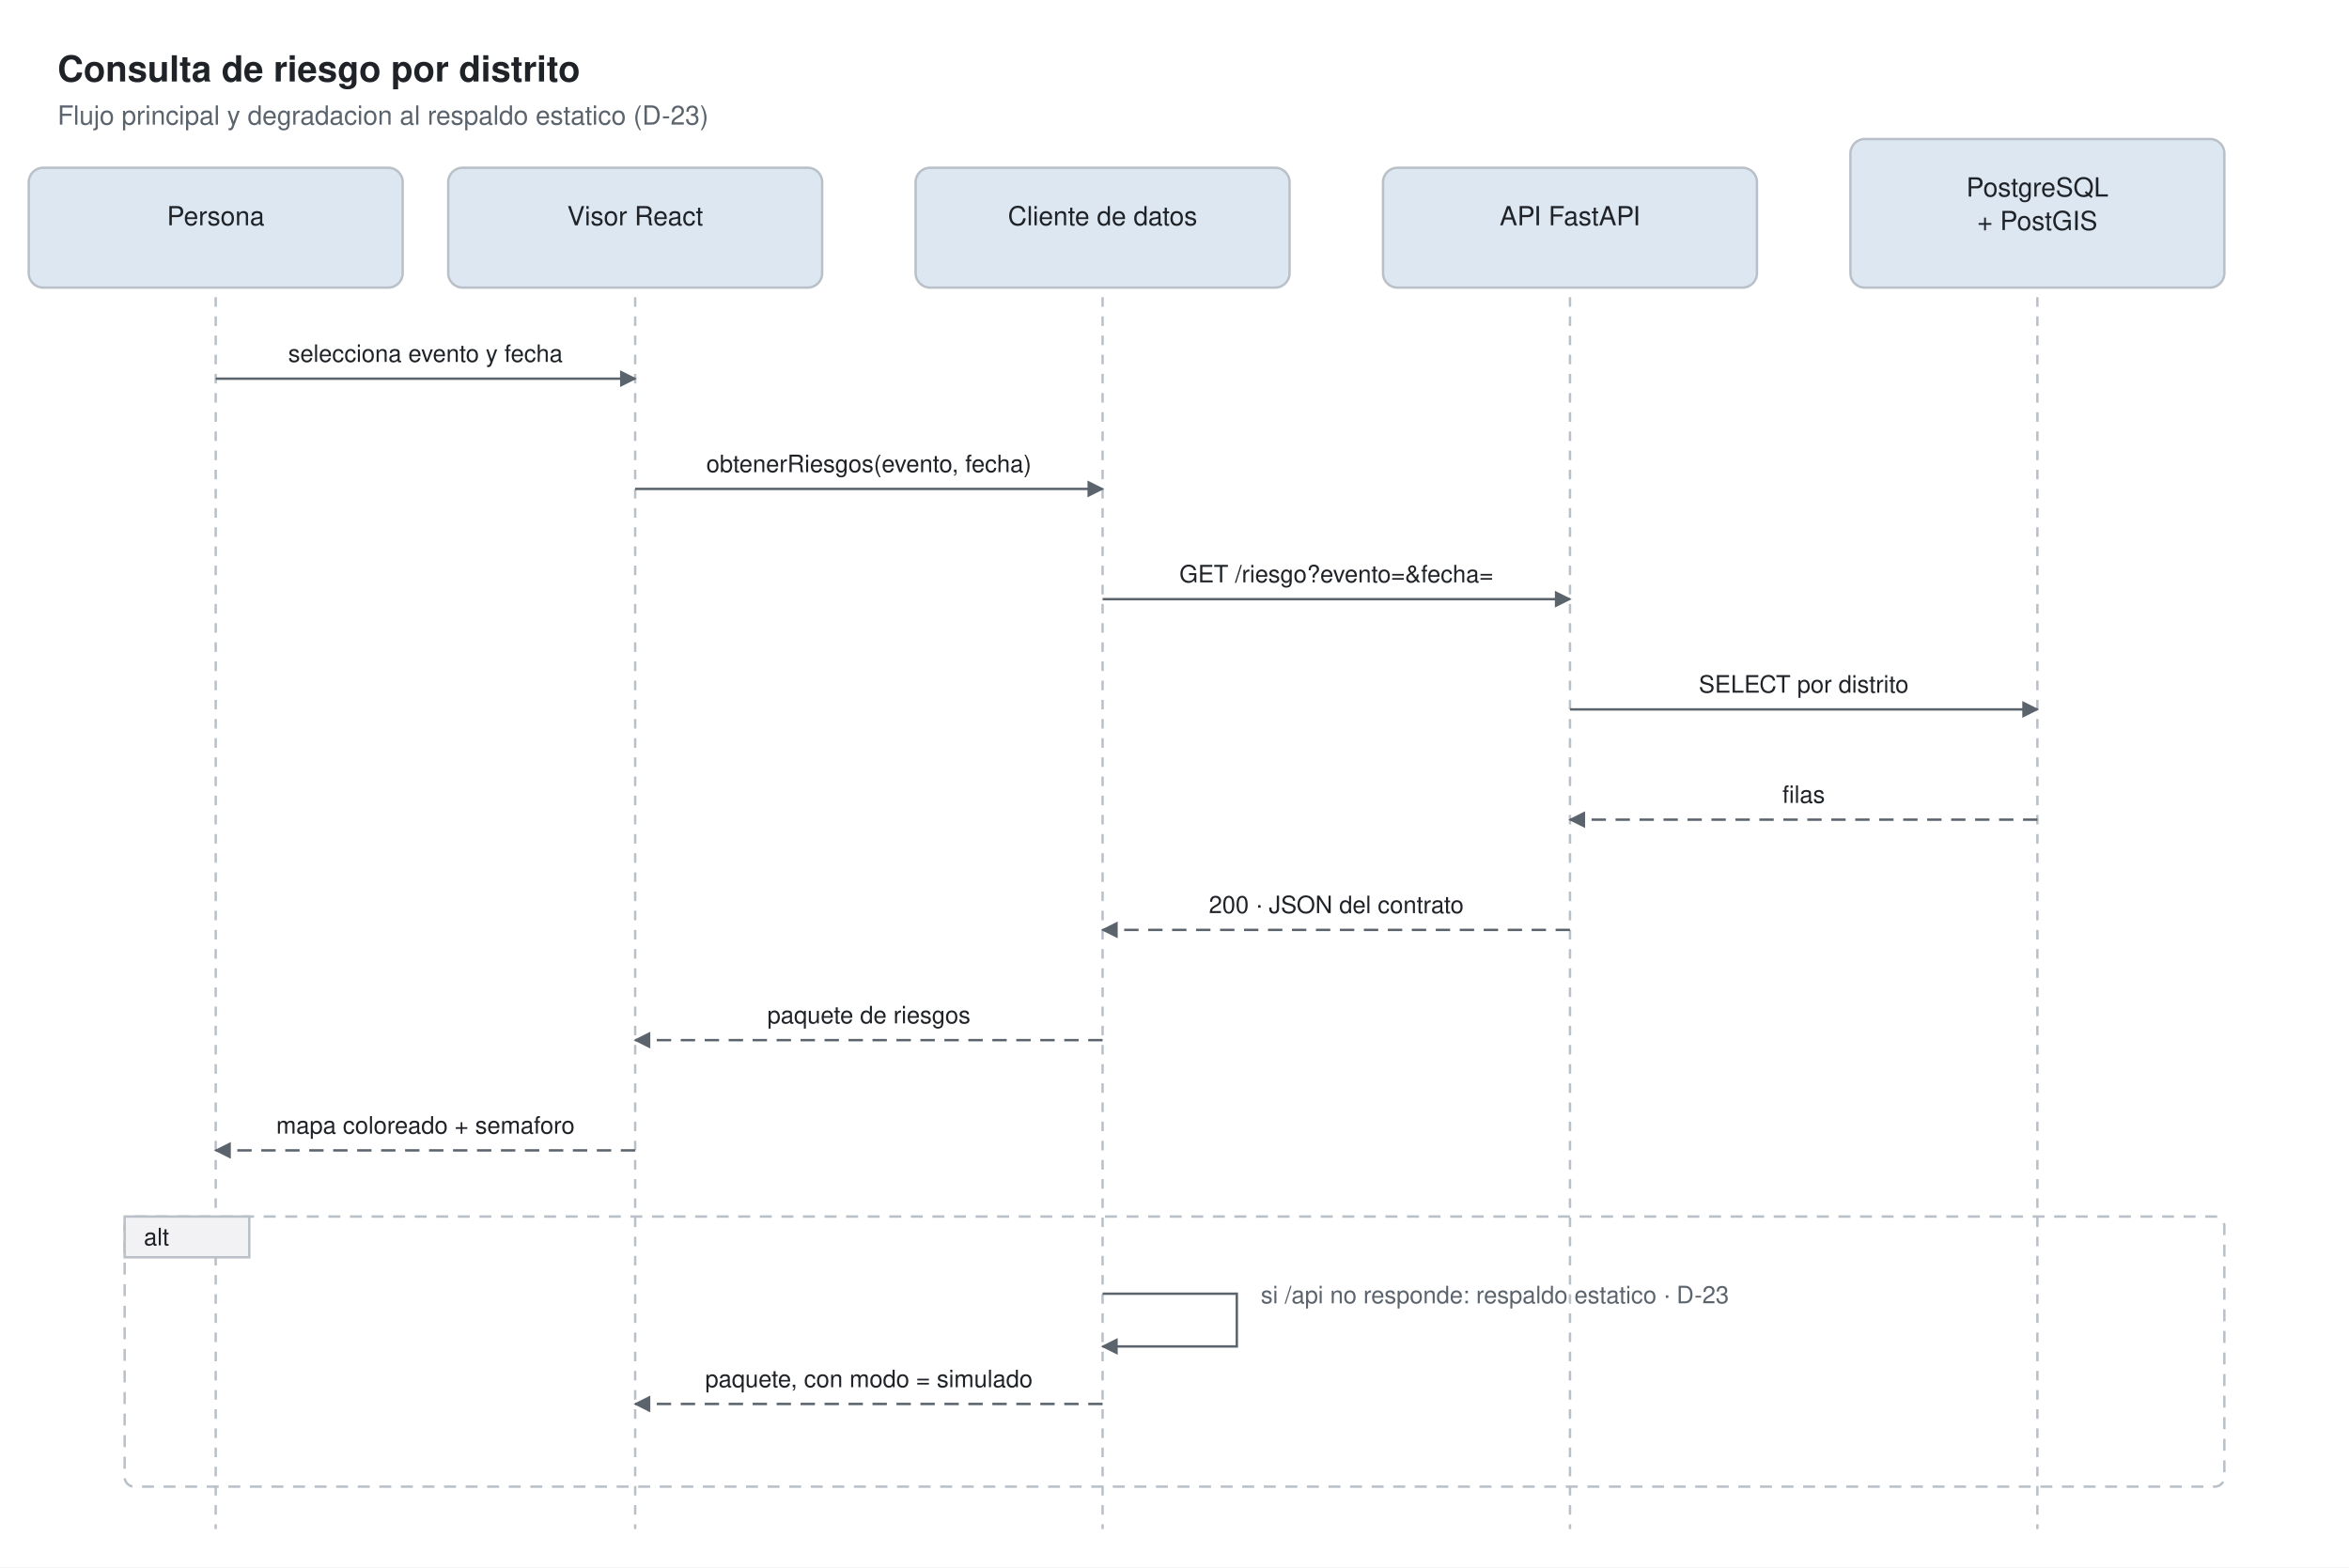
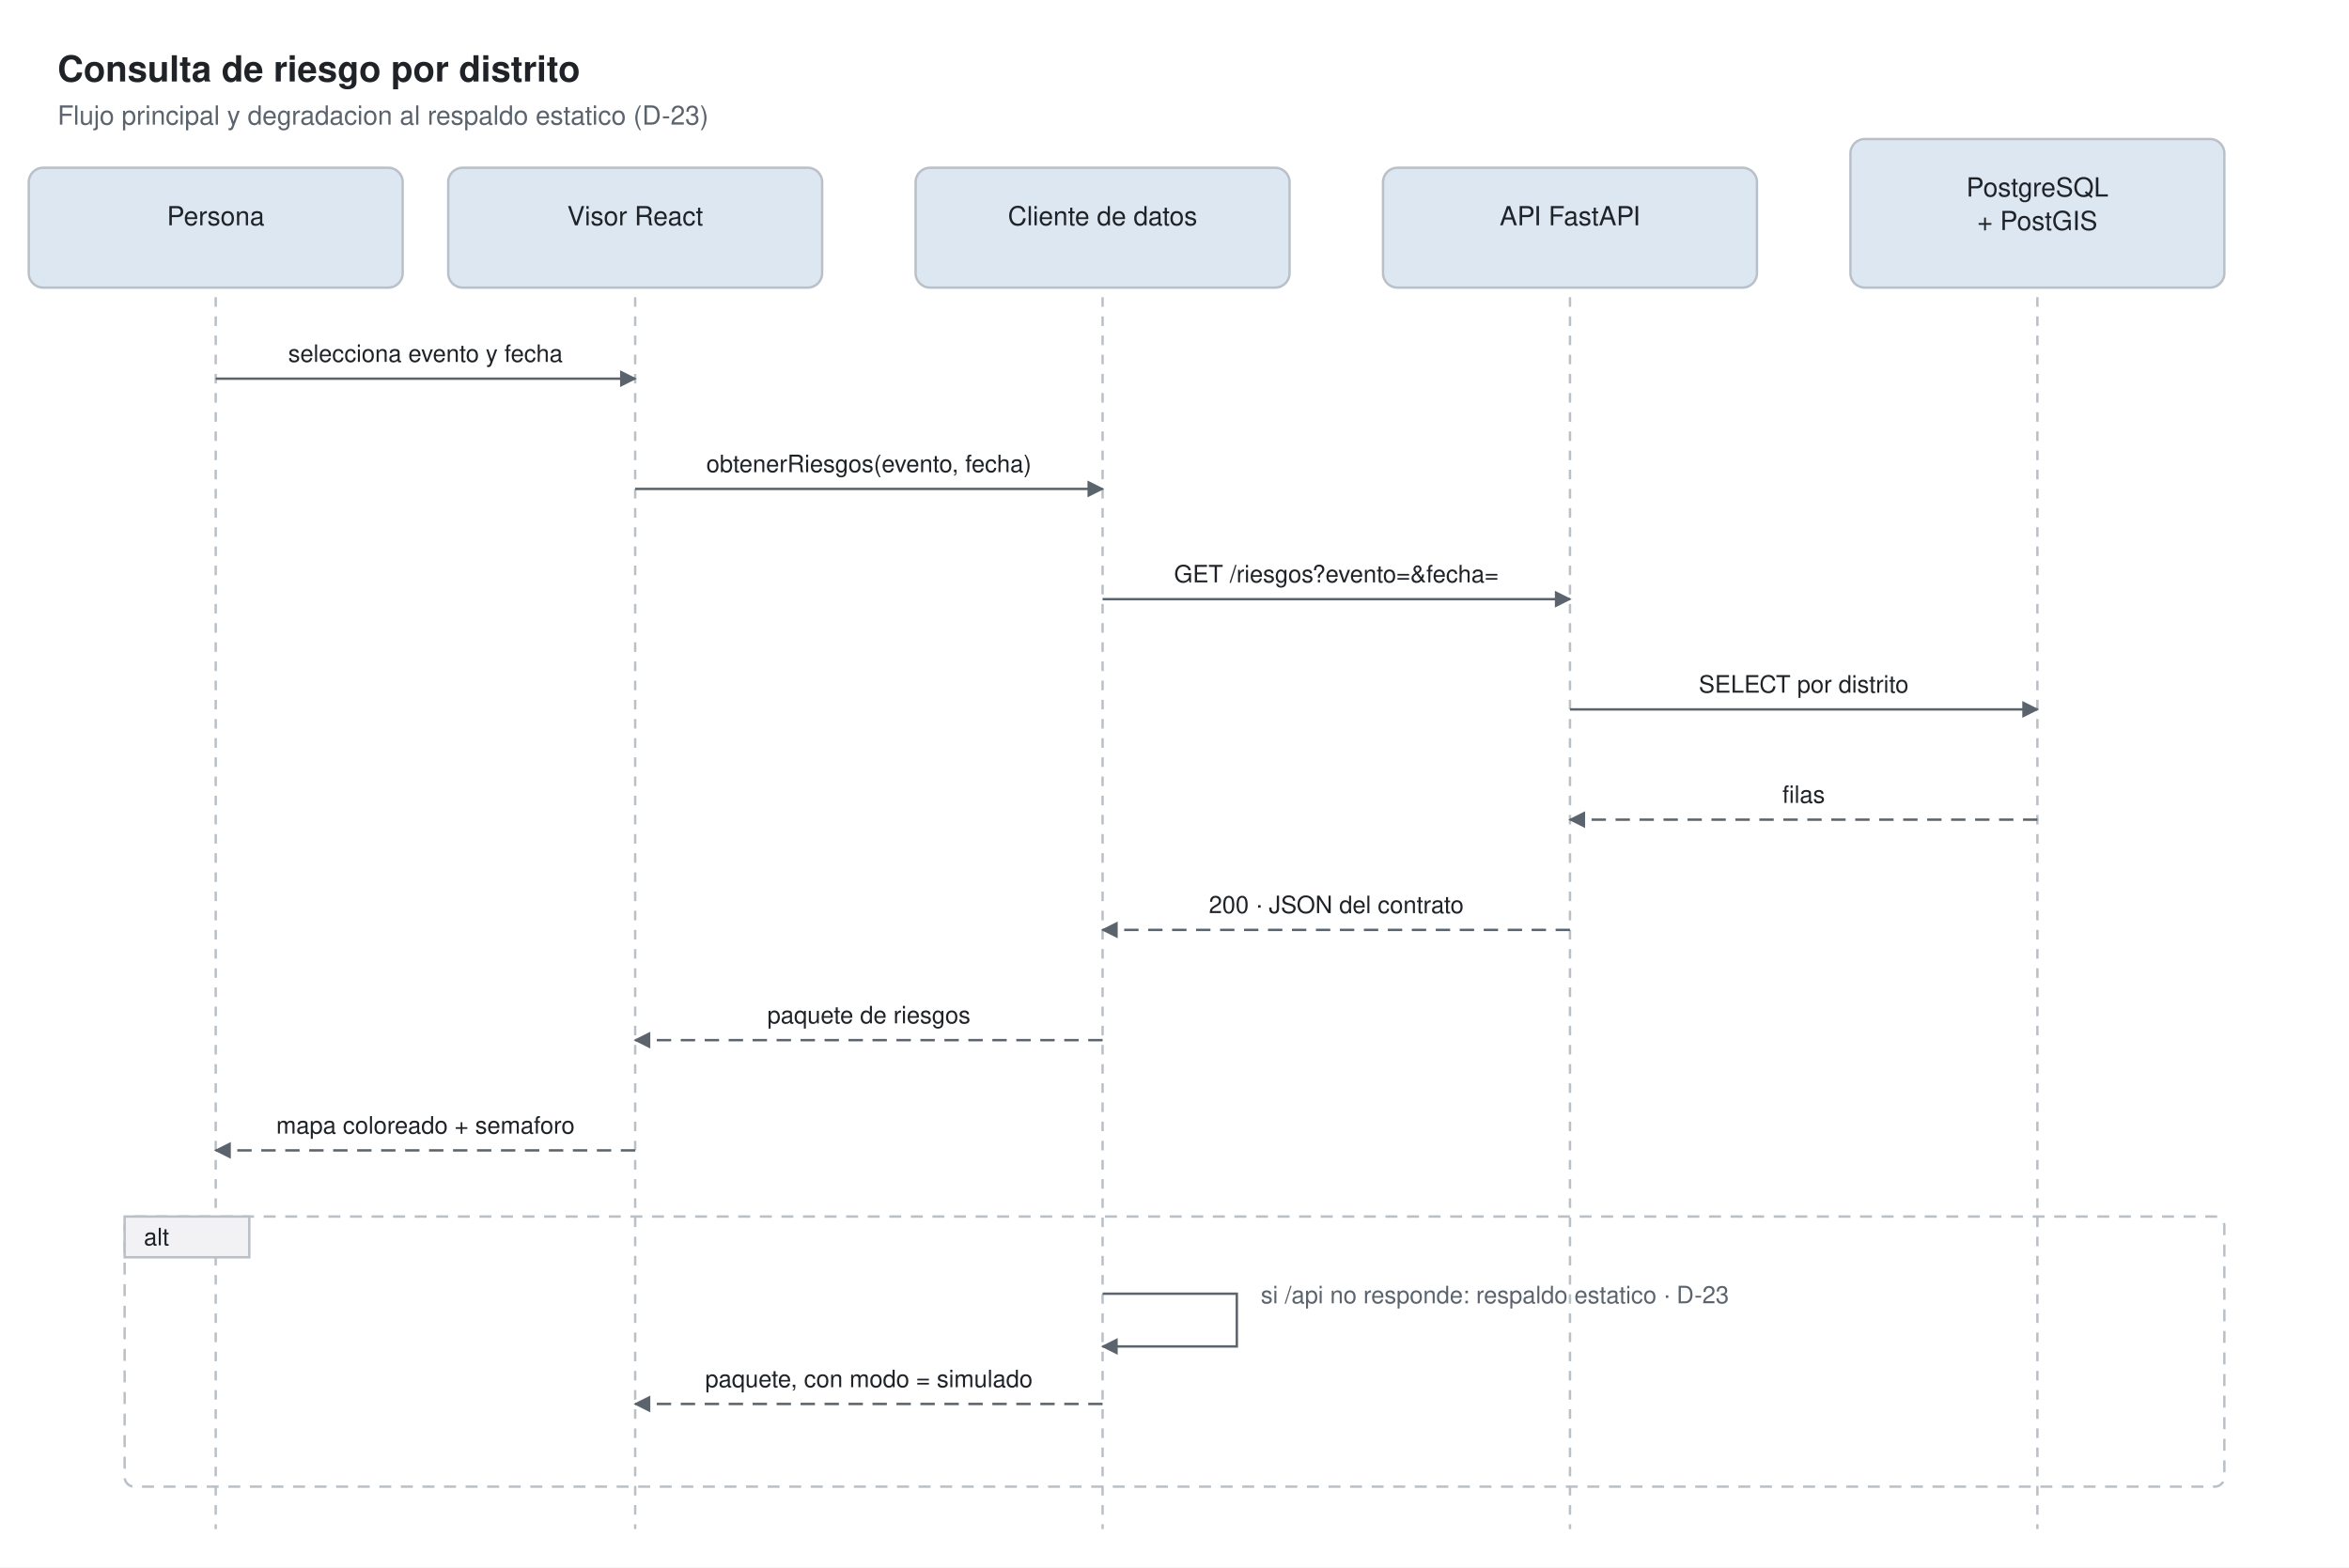
<svg xmlns="http://www.w3.org/2000/svg" viewBox="0 0 980 654" width="980" height="654" font-family="Helvetica,Arial,sans-serif">
  <rect width="980" height="654" fill="white" />
  <defs>
    <marker id="f" viewBox="0 0 10 10" refX="9" refY="5" markerWidth="7" markerHeight="7" orient="auto">
      <path d="M0,0 L10,5 L0,10 z" fill="#5b636d" />
    </marker>
  </defs>
  <text x="24" y="34" font-size="15" font-weight="600" fill="#1f2328">Consulta de riesgo por distrito</text>
  <text x="24" y="52" font-size="11" fill="#5b636d">Flujo principal y degradacion al respaldo estatico (D-23)</text>
  <rect x="12" y="70" width="156" height="50" rx="6" fill="#dde7f2" stroke="#b9c0c8" />
  <text x="90" y="94" font-size="11" text-anchor="middle" fill="#1f2328">Persona</text>
  <line x1="90" y1="124" x2="90" y2="638" stroke="#b9c0c8" stroke-dasharray="4 4" />
  <rect x="187" y="70" width="156" height="50" rx="6" fill="#dde7f2" stroke="#b9c0c8" />
  <text x="265" y="94" font-size="11" text-anchor="middle" fill="#1f2328">Visor React</text>
  <line x1="265" y1="124" x2="265" y2="638" stroke="#b9c0c8" stroke-dasharray="4 4" />
  <rect x="382" y="70" width="156" height="50" rx="6" fill="#dde7f2" stroke="#b9c0c8" />
  <text x="460" y="94" font-size="11" text-anchor="middle" fill="#1f2328">Cliente de datos</text>
  <line x1="460" y1="124" x2="460" y2="638" stroke="#b9c0c8" stroke-dasharray="4 4" />
  <rect x="577" y="70" width="156" height="50" rx="6" fill="#dde7f2" stroke="#b9c0c8" />
  <text x="655" y="94" font-size="11" text-anchor="middle" fill="#1f2328">API FastAPI</text>
  <line x1="655" y1="124" x2="655" y2="638" stroke="#b9c0c8" stroke-dasharray="4 4" />
  <rect x="772" y="58" width="156" height="62" rx="6" fill="#dde7f2" stroke="#b9c0c8" />
  <text x="850" y="82" font-size="11" text-anchor="middle" fill="#1f2328">PostgreSQL</text>
  <text x="850" y="96" font-size="11" text-anchor="middle" fill="#1f2328">+ PostGIS</text>
  <line x1="850" y1="124" x2="850" y2="638" stroke="#b9c0c8" stroke-dasharray="4 4" />
  <line x1="90" y1="158" x2="265" y2="158" stroke="#5b636d" marker-end="url(#f)" />
  <text x="177.5" y="151" font-size="10" text-anchor="middle" fill="#1f2328">selecciona evento y fecha</text>
  <line x1="265" y1="204" x2="460" y2="204" stroke="#5b636d" marker-end="url(#f)" />
  <text x="362.5" y="197" font-size="10" text-anchor="middle" fill="#1f2328">obtenerRiesgos(evento, fecha)</text>
  <line x1="460" y1="250" x2="655" y2="250" stroke="#5b636d" marker-end="url(#f)" />
-   <text x="557.5" y="243" font-size="10" text-anchor="middle" fill="#1f2328">GET /riesgo?evento=&amp;fecha=</text>
+   <text x="557.5" y="243" font-size="10" text-anchor="middle" fill="#1f2328">GET /riesgos?evento=&amp;fecha=</text>
  <line x1="655" y1="296" x2="850" y2="296" stroke="#5b636d" marker-end="url(#f)" />
  <text x="752.5" y="289" font-size="10" text-anchor="middle" fill="#1f2328">SELECT por distrito</text>
  <line x1="850" y1="342" x2="655" y2="342" stroke="#5b636d" stroke-dasharray="6 4" marker-end="url(#f)" />
  <text x="752.5" y="335" font-size="10" text-anchor="middle" fill="#1f2328">filas</text>
  <line x1="655" y1="388" x2="460" y2="388" stroke="#5b636d" stroke-dasharray="6 4" marker-end="url(#f)" />
  <text x="557.5" y="381" font-size="10" text-anchor="middle" fill="#1f2328">200  ·  JSON del contrato</text>
  <line x1="460" y1="434" x2="265" y2="434" stroke="#5b636d" stroke-dasharray="6 4" marker-end="url(#f)" />
  <text x="362.5" y="427" font-size="10" text-anchor="middle" fill="#1f2328">paquete de riesgos</text>
  <line x1="265" y1="480" x2="90" y2="480" stroke="#5b636d" stroke-dasharray="6 4" marker-end="url(#f)" />
  <text x="177.5" y="473" font-size="10" text-anchor="middle" fill="#1f2328">mapa coloreado + semaforo</text>
  <rect x="52" y="507.6" width="876" height="112.7" rx="4" fill="none" stroke="#b9c0c8" stroke-dasharray="5 4" />
  <rect x="52" y="507.6" width="52" height="17" fill="#f2f2f4" stroke="#b9c0c8" />
  <text x="60" y="519.6" font-size="10" fill="#1f2328">alt</text>
  <path d="M460,539.8 h56 v22 h-56" fill="none" stroke="#5b636d" marker-end="url(#f)" />
  <text x="526" y="543.8" font-size="10" fill="#5b636d">si /api no responde: respaldo estatico  ·  D-23</text>
  <line x1="460" y1="585.8" x2="265" y2="585.8" stroke="#5b636d" stroke-dasharray="6 4" marker-end="url(#f)" />
  <text x="362.5" y="578.8" font-size="10" text-anchor="middle" fill="#1f2328">paquete, con modo = simulado</text>
</svg>
